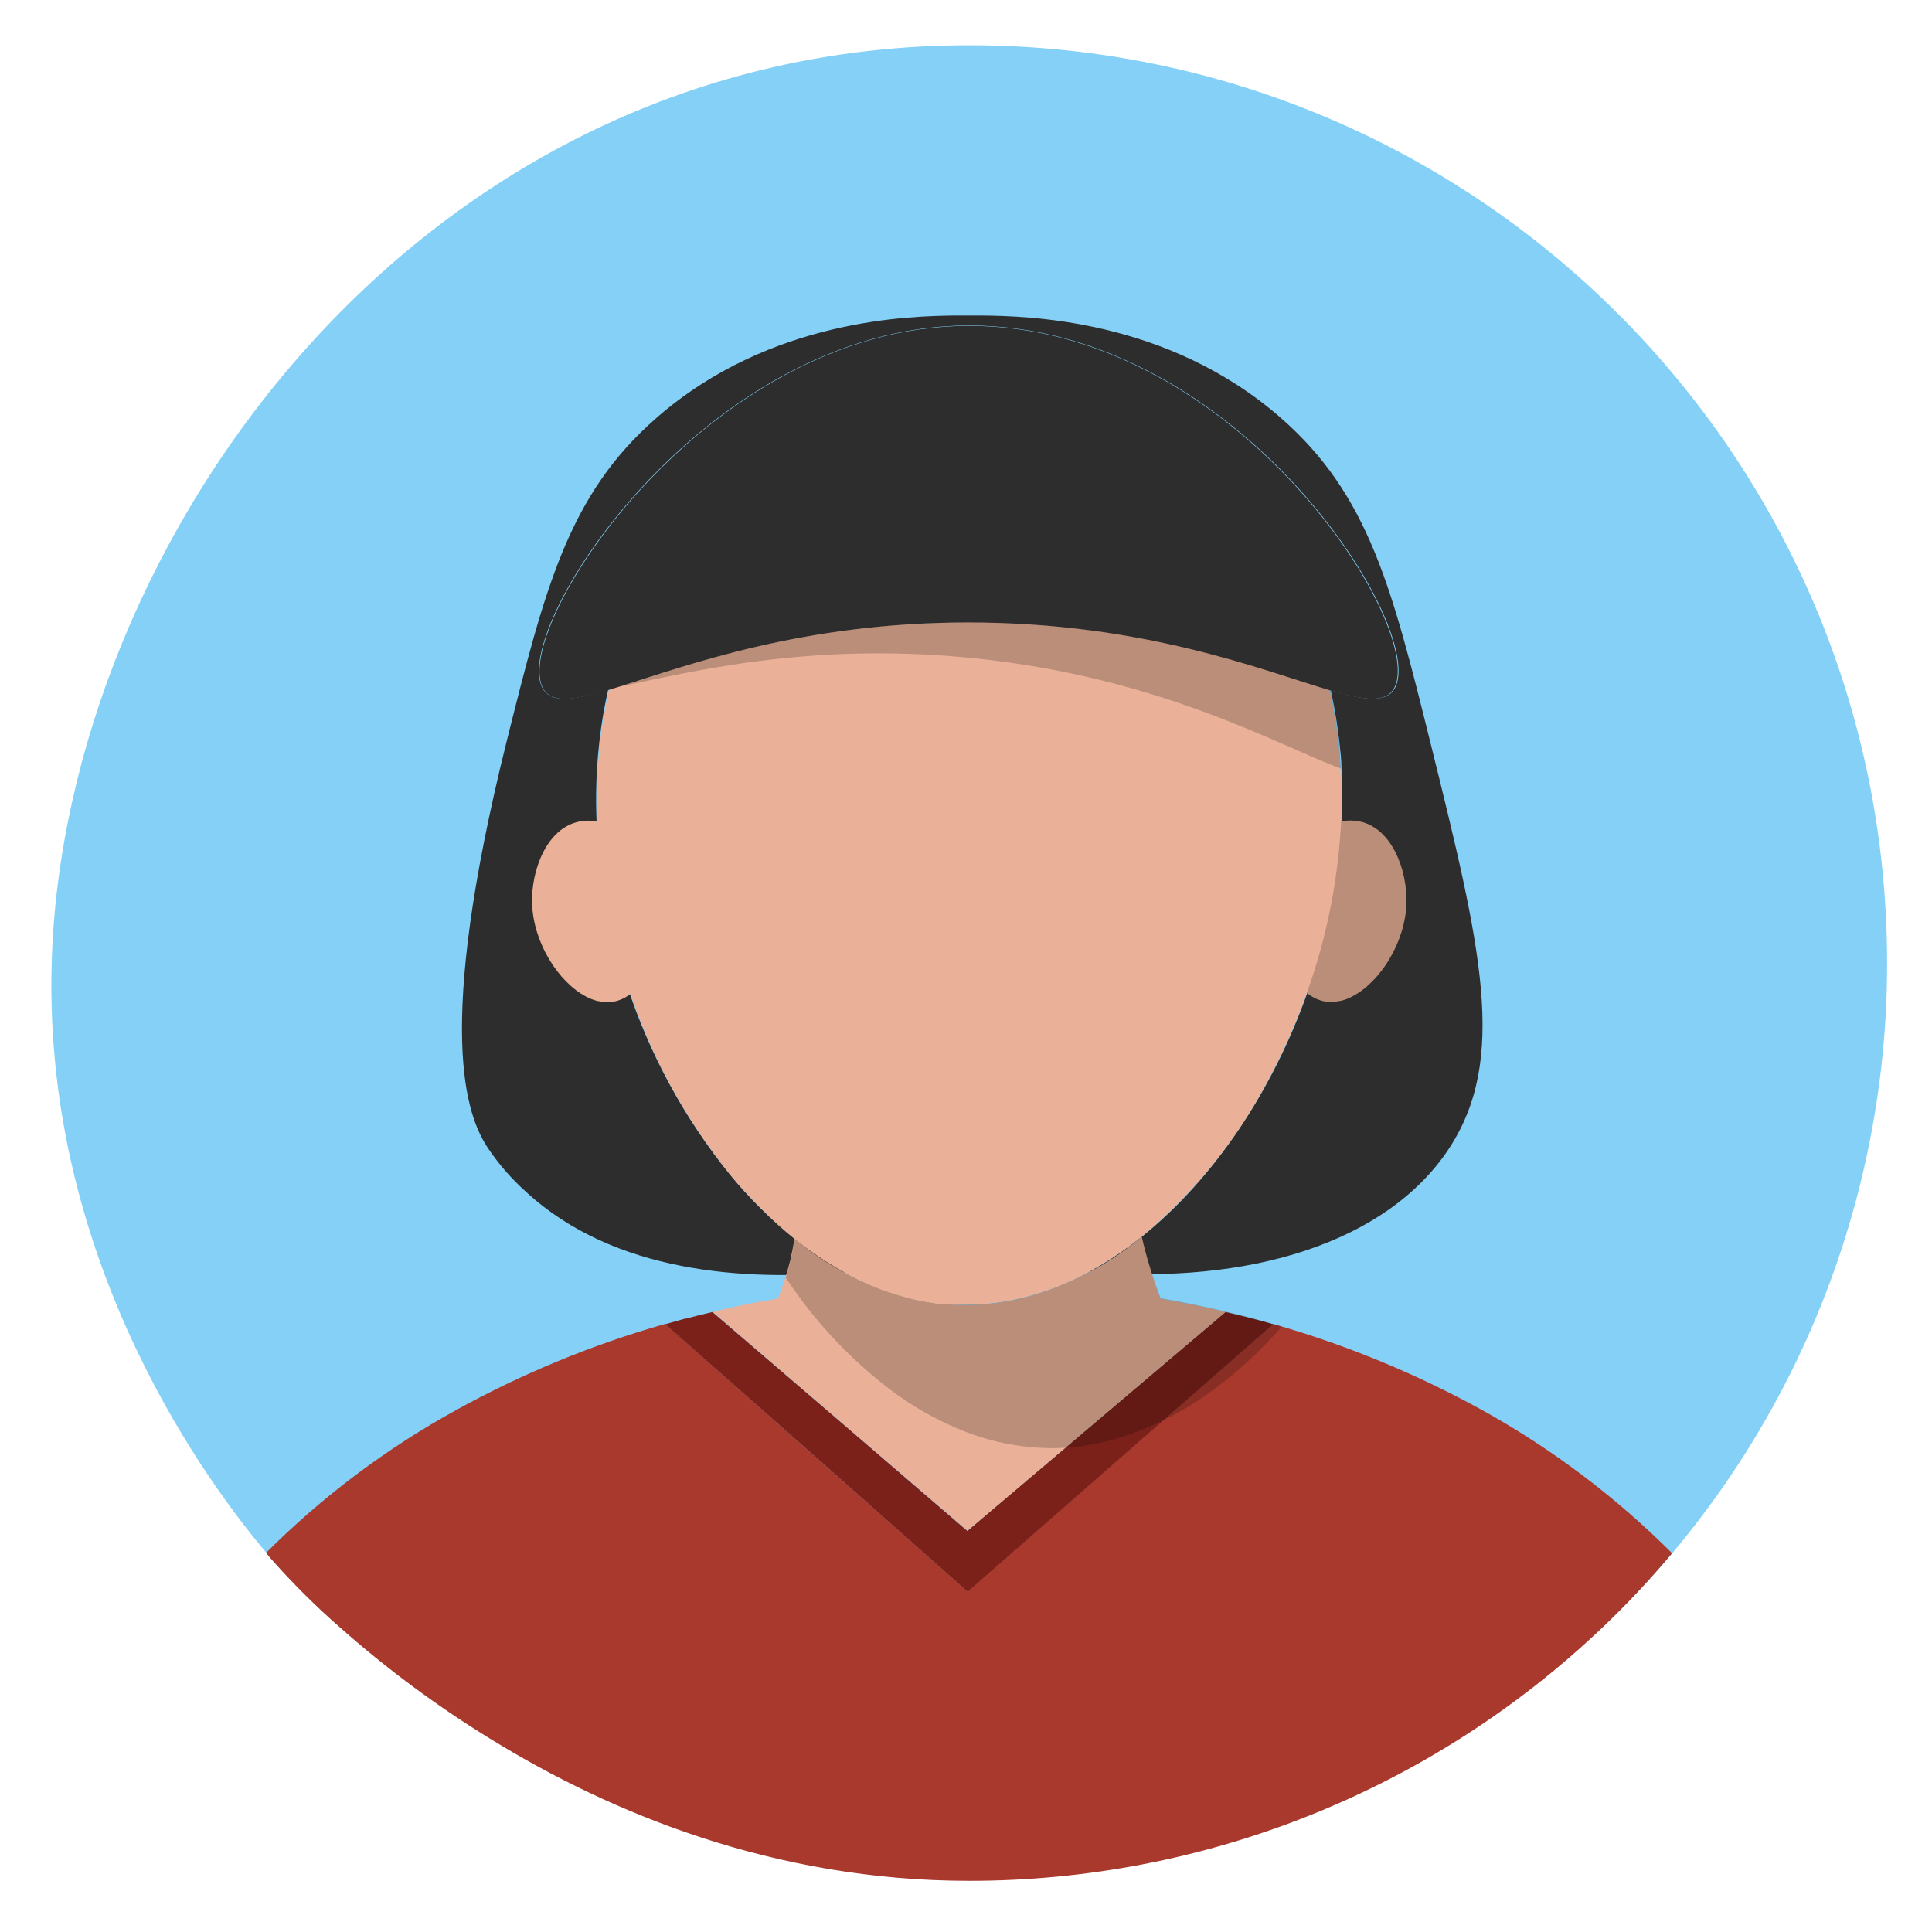
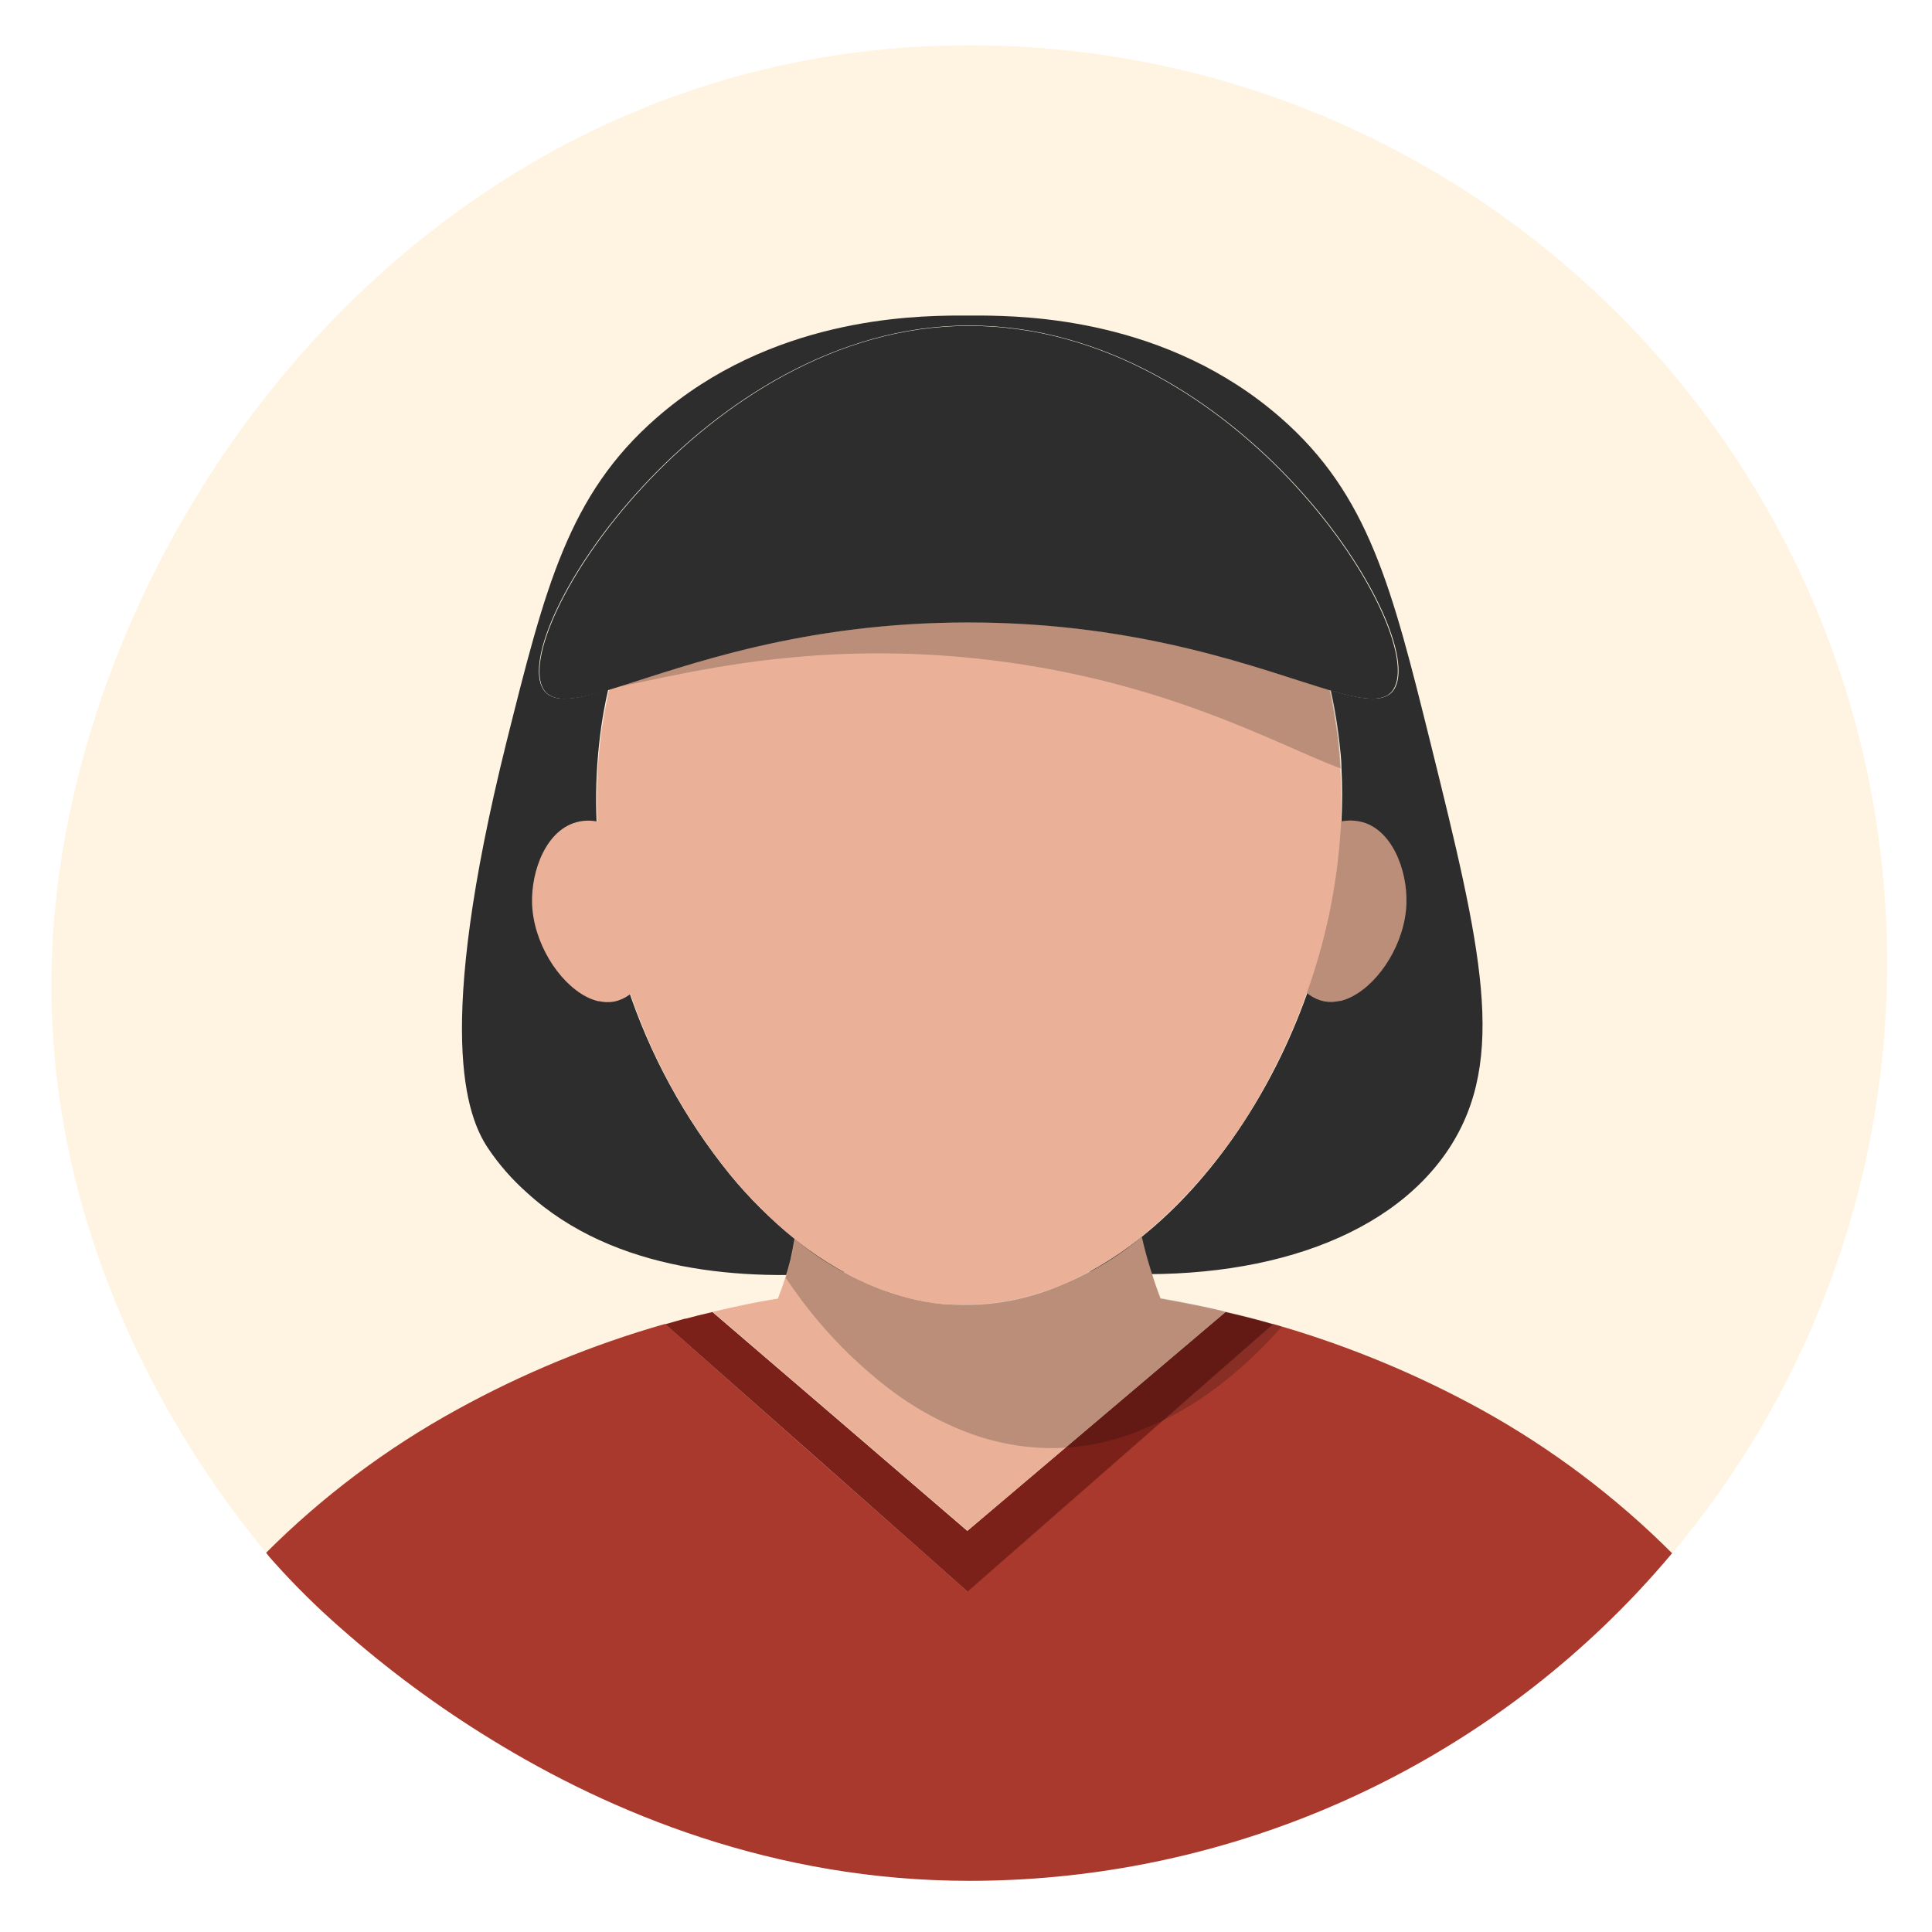
<svg xmlns="http://www.w3.org/2000/svg" width="800px" height="800px" viewBox="0 0 256 256" data-name="Layer 1" id="Layer_1">
  <defs>
-     <style>.cls-1{fill:#84d0f7;}.cls-2{fill:#2d2d2d;}.cls-3{fill:#aa392d;}.cls-4{fill:#7c211a;}.cls-5{fill:#eab198;}.cls-6,.cls-7{opacity:0.2;}.cls-7{fill:#020202;}</style>
+     <style>.cls-1{fill:#fff4e2;}.cls-2{fill:#2d2d2d;}.cls-3{fill:#aa392d;}.cls-4{fill:#7c211a;}.cls-5{fill:#eab198;}.cls-6,.cls-7{opacity:0.2;}.cls-7{fill:#020202;}</style>
  </defs>
  <g data-name="Female 3" id="Female_3">
    <path class="cls-1" d="M250.05,127.61a121.34,121.34,0,0,1-37.75,88.06H45.12a105.43,105.43,0,0,1-9-8.91l-.82-1c-7-8.32-29.62-37.82-28.45-78.18C8.45,71.7,55.46,6,128.44,6A121.61,121.61,0,0,1,250.05,127.61Z" id="Wallpaper" />
    <path class="cls-2" d="M192,152.19c-8.24,12.49-26.54,18.1-47.63,16.32a47.23,47.23,0,0,0,5.37-3.44c.54-.41,1.09-.82,1.62-1.25,9.39-7.55,17.2-19.13,21.84-32.18a79.47,79.47,0,0,0,4.49-21.58c0-.41.05-.82.06-1.23a65.37,65.37,0,0,0,0-7c0-1.15-.15-2.3-.27-3.45-.16-1.43-.37-2.85-.62-4.26-.16-.88-.33-1.76-.53-2.65,3.62,1.07,6.14,1.51,7.57.66a2.18,2.18,0,0,0,.81-.76c4.9-7.38-20.44-48.24-56.3-48.24C93.19,43.13,67.1,83.9,72,91.37c1.2,1.82,4,1.4,8.59,0-.21.92-.4,1.82-.56,2.71-.26,1.45-.47,2.9-.63,4.37a67.81,67.81,0,0,0-.33,10.86c.05,1,.11,2,.21,3.07a80.25,80.25,0,0,0,3.81,18.23,78.48,78.48,0,0,0,13.61,25,58.56,58.56,0,0,0,8.55,8.49c.59.47,1.2.93,1.79,1.36a46.44,46.44,0,0,0,4.92,3.11c-13.17,1.17-30.54.15-42.23-10.62a30.7,30.7,0,0,1-5.06-5.8c-2.85-4.26-7.11-15.37,2.42-53.74C72.24,77.84,75.3,65.56,87,55.36c15.13-13.22,33.84-13.48,39.7-13.55H130c5.86.07,24.57.33,39.7,13.55,11.67,10.2,14.73,22.48,19.85,43.09C196.25,125.5,199.82,140.26,192,152.19Z" id="Hairs" />
    <path class="cls-3" d="M221.56,205.81a120,120,0,0,1-9.26,9.87,121.56,121.56,0,0,1-83.86,33.54c-25.89,0-47.52-9-63.35-18.74a142.74,142.74,0,0,1-20-14.8,101.13,101.13,0,0,1-9-8.93c-.24-.26-.52-.59-.83-1a111.83,111.83,0,0,1,25.24-18.94,132.06,132.06,0,0,1,27.62-11.38q20.07,17.73,40.08,35.44l40.48-35.44c.28.09.57.15.85.24a.89.89,0,0,0,.29.09,132.92,132.92,0,0,1,26.42,11A113.24,113.24,0,0,1,221.56,205.81Z" id="Sweater" />
    <path class="cls-4" d="M168.7,175.47l-40.48,35.44q-20-17.73-40.08-35.44l1.62-.46,1-.28.11,0c1-.27,2.19-.57,3.53-.88q16.88,14.47,33.77,29l34.21-29C165.39,174.53,167.73,175.19,168.7,175.47Z" id="Neckband" />
    <path class="cls-5" d="M162.41,173.83l-34.21,29q-16.87-14.51-33.77-29c1.44-.35,2.95-.68,4.48-1s2.8-.54,4.16-.76a39.38,39.38,0,0,0,1.67-5.17q.32-1.44.54-2.76a36.89,36.89,0,0,0,8.8,5.54l1.75.77a32.15,32.15,0,0,0,11.76,2.47,31.81,31.81,0,0,0,12.72-2.5c.89-.37,1.66-.72,2.29-1a38.52,38.52,0,0,0,8.69-5.56c.29,1.29.64,2.64,1.08,4.07s.89,2.87,1.4,4.16a.16.16,0,0,1,.09,0c1.27.22,2.45.44,3.5.66h0C159.13,173.06,160.79,173.44,162.41,173.83Z" id="Neck" />
    <path class="cls-6" d="M169.84,175.8c-.84.94-1.69,1.86-2.57,2.74A55.76,55.76,0,0,1,161,184a42.66,42.66,0,0,1-9.47,5.36,34.45,34.45,0,0,1-6.59,2,29.18,29.18,0,0,1-6,.52,31.65,31.65,0,0,1-11.58-2.4l-.66-.27a41.48,41.48,0,0,1-8.28-4.73,60.29,60.29,0,0,1-12.65-12.8c-.57-.77-1.11-1.56-1.66-2.37.11-.35.22-.7.31-1.07a34.58,34.58,0,0,0,.89-4.05c.59.48,1.21.94,1.8,1.38a44.44,44.44,0,0,0,4.9,3.09,1,1,0,0,0,.2.11l.52.28.64.33.74.35c.16.07.31.13.44.2s.26.13.37.17l.46.2.44.17a.93.93,0,0,0,.22.09,3.85,3.85,0,0,0,.52.22c.22.09.46.15.68.24a0,0,0,0,1,0,0c.27.09.51.18.73.24l.17.07c.18,0,.33.11.51.15s.52.18.76.24.24,0,.35.09l.7.2a29.85,29.85,0,0,0,4.53.79,3.74,3.74,0,0,0,.49,0,1.46,1.46,0,0,0,.3,0c.22,0,.42.05.64.05l.54,0h1.19a31.41,31.41,0,0,0,9.71-1.6l.05,0,.37-.13c.66-.2,1.29-.46,1.95-.7a.71.71,0,0,1,.17-.09c.29-.11.55-.24.84-.35l.21-.09c1-.43,1.93-.89,2.87-1.42a46.58,46.58,0,0,0,5.39-3.44c.52-.41,1.05-.81,1.59-1.22.31,1.36.68,2.8,1.14,4.33.42,1.38.88,2.67,1.34,3.88l1.09.19,1.1.2,1.07.2.81.17a4.82,4.82,0,0,1,.52.11c1.36.29,2.72.57,4,.9,2.13.5,4.21,1,6.29,1.64Z" id="NeckShadow" />
    <path class="cls-5" d="M186.36,119.68c-.16,5.18-3.47,10.42-7.17,12.35a7,7,0,0,1-1.57.6l-.12,0a5.2,5.2,0,0,1-2,.06,5,5,0,0,1-2-.88,1.86,1.86,0,0,1-.28-.21,6.84,6.84,0,0,1-1.12-1.1c-2.67-3.22-3.76-9.25-2-14.07a14.58,14.58,0,0,1,3.22-5,9,9,0,0,1,4.42-2.59,6,6,0,0,1,2.36,0C184.46,109.7,186.49,115.35,186.36,119.68Z" id="RightEar" />
    <path class="cls-6" d="M186.36,119.68c-.17,5.18-3.48,10.41-7.18,12.36a8.36,8.36,0,0,1-1.55.59s-.09,0-.13,0a5.39,5.39,0,0,1-2,.06,5.28,5.28,0,0,1-2-.87l-.29-.22a7.73,7.73,0,0,1-1.12-1.1c-2.67-3.22-3.76-9.26-2-14.07a14.82,14.82,0,0,1,3.22-5,10.15,10.15,0,0,1,3.13-2.19,7.63,7.63,0,0,1,1.29-.39,5.56,5.56,0,0,1,2.37,0,1.5,1.5,0,0,1,.35.09C184.57,110,186.49,115.47,186.36,119.68Z" id="RightEarShadow" />
    <path class="cls-5" d="M84.76,130.53a7.47,7.47,0,0,1-1.4,1.31,5.13,5.13,0,0,1-2,.88,5.21,5.21,0,0,1-2-.06l-.12,0a7,7,0,0,1-1.57-.6c-3.7-1.93-7-7.17-7.17-12.35-.13-4.33,1.9-10,6.3-10.86,2.5-.5,4.9.71,6.78,2.6a14.58,14.58,0,0,1,3.22,5C88.52,121.28,87.42,127.31,84.76,130.53Z" id="LeftEar" />
    <path class="cls-5" d="M177.69,108.84c0,.39,0,.81-.06,1.23a78.3,78.3,0,0,1-4.49,21.56,83,83,0,0,1-5.23,11.73,67.65,67.65,0,0,1-16.59,20.47l0,0c-.54.41-1.07.81-1.59,1.22a46.58,46.58,0,0,1-5.39,3.44c-.94.53-1.9,1-2.87,1.42l-.21.09c-.29.11-.55.24-.84.35a.71.71,0,0,0-.17.09c-.66.24-1.29.5-1.95.7l-.37.13-.05,0a31.41,31.41,0,0,1-9.71,1.6H127l-.54,0c-.22,0-.42,0-.64-.05a1.46,1.46,0,0,1-.3,0,3.74,3.74,0,0,1-.49,0,29.85,29.85,0,0,1-4.53-.79l-.7-.2c-.11,0-.24-.06-.35-.09s-.5-.15-.76-.24-.33-.11-.51-.15l-.17-.07c-.22-.06-.46-.15-.73-.24a0,0,0,0,0,0,0c-.22-.09-.46-.15-.68-.24a3.85,3.85,0,0,1-.52-.22.93.93,0,0,1-.22-.09l-.44-.17-.46-.2c-.11,0-.24-.11-.37-.17s-.28-.13-.44-.2l-.74-.35-.64-.33-.52-.28a1,1,0,0,1-.2-.11,44.44,44.44,0,0,1-4.9-3.09c-.59-.44-1.21-.9-1.8-1.38a46.89,46.89,0,0,1-4.42-4,55.9,55.9,0,0,1-4.14-4.51v0a78.14,78.14,0,0,1-13.59-25,79.47,79.47,0,0,1-3.83-18.21c-.09-1-.15-2.06-.2-3.09a67.72,67.72,0,0,1,.33-10.85c.15-1.47.37-2.92.64-4.36.15-.9.35-1.8.54-2.71a1,1,0,0,0,0-.16c.19-.81.41-1.64.63-2.45a72.88,72.88,0,0,1,4.64-12.56,67,67,0,0,1,15-20.65c1-.87,2-1.7,3-2.49,7-5.41,15.15-8.82,24.39-8.84C140.42,44.2,150.86,50,159,58.6A62,62,0,0,1,164,64.69a72.27,72.27,0,0,1,8.63,15.45c.57,1.38,1.07,2.76,1.55,4.16.81,2.39,1.49,4.8,2,7.18.2.88.37,1.75.52,2.65.24,1.4.46,2.82.62,4.25.13,1.16.22,2.29.28,3.45A68.29,68.29,0,0,1,177.69,108.84Z" id="Head" />
    <path class="cls-7" d="M177.67,101.83c-8.23-3-23.7-12.06-48.7-14.62C107.08,85,91.34,89.1,82,91c9.15-2.85,24.38-8.54,46.36-8.54,23.29,0,39,6.37,47.94,9,.2.88.37,1.75.52,2.65.24,1.4.46,2.82.62,4.25C177.52,99.54,177.61,100.67,177.67,101.83Z" id="HairsShadow" />
    <path class="cls-2" d="M184.61,91.37a2.24,2.24,0,0,1-.79.77c-1.44.85-4,.39-7.57-.66-8.95-2.65-24.65-9-47.94-9-22,0-37.21,5.69-46.36,8.54,0,0,0,0,0,0-.45.15-.87.26-1.29.4-4.55,1.35-7.37,1.77-8.58,0-4.92-7.46,21.17-48.24,56.28-48.24C164.17,43.13,189.51,84,184.61,91.37Z" data-name="Hairs" id="Hairs-2" />
  </g>
</svg>
